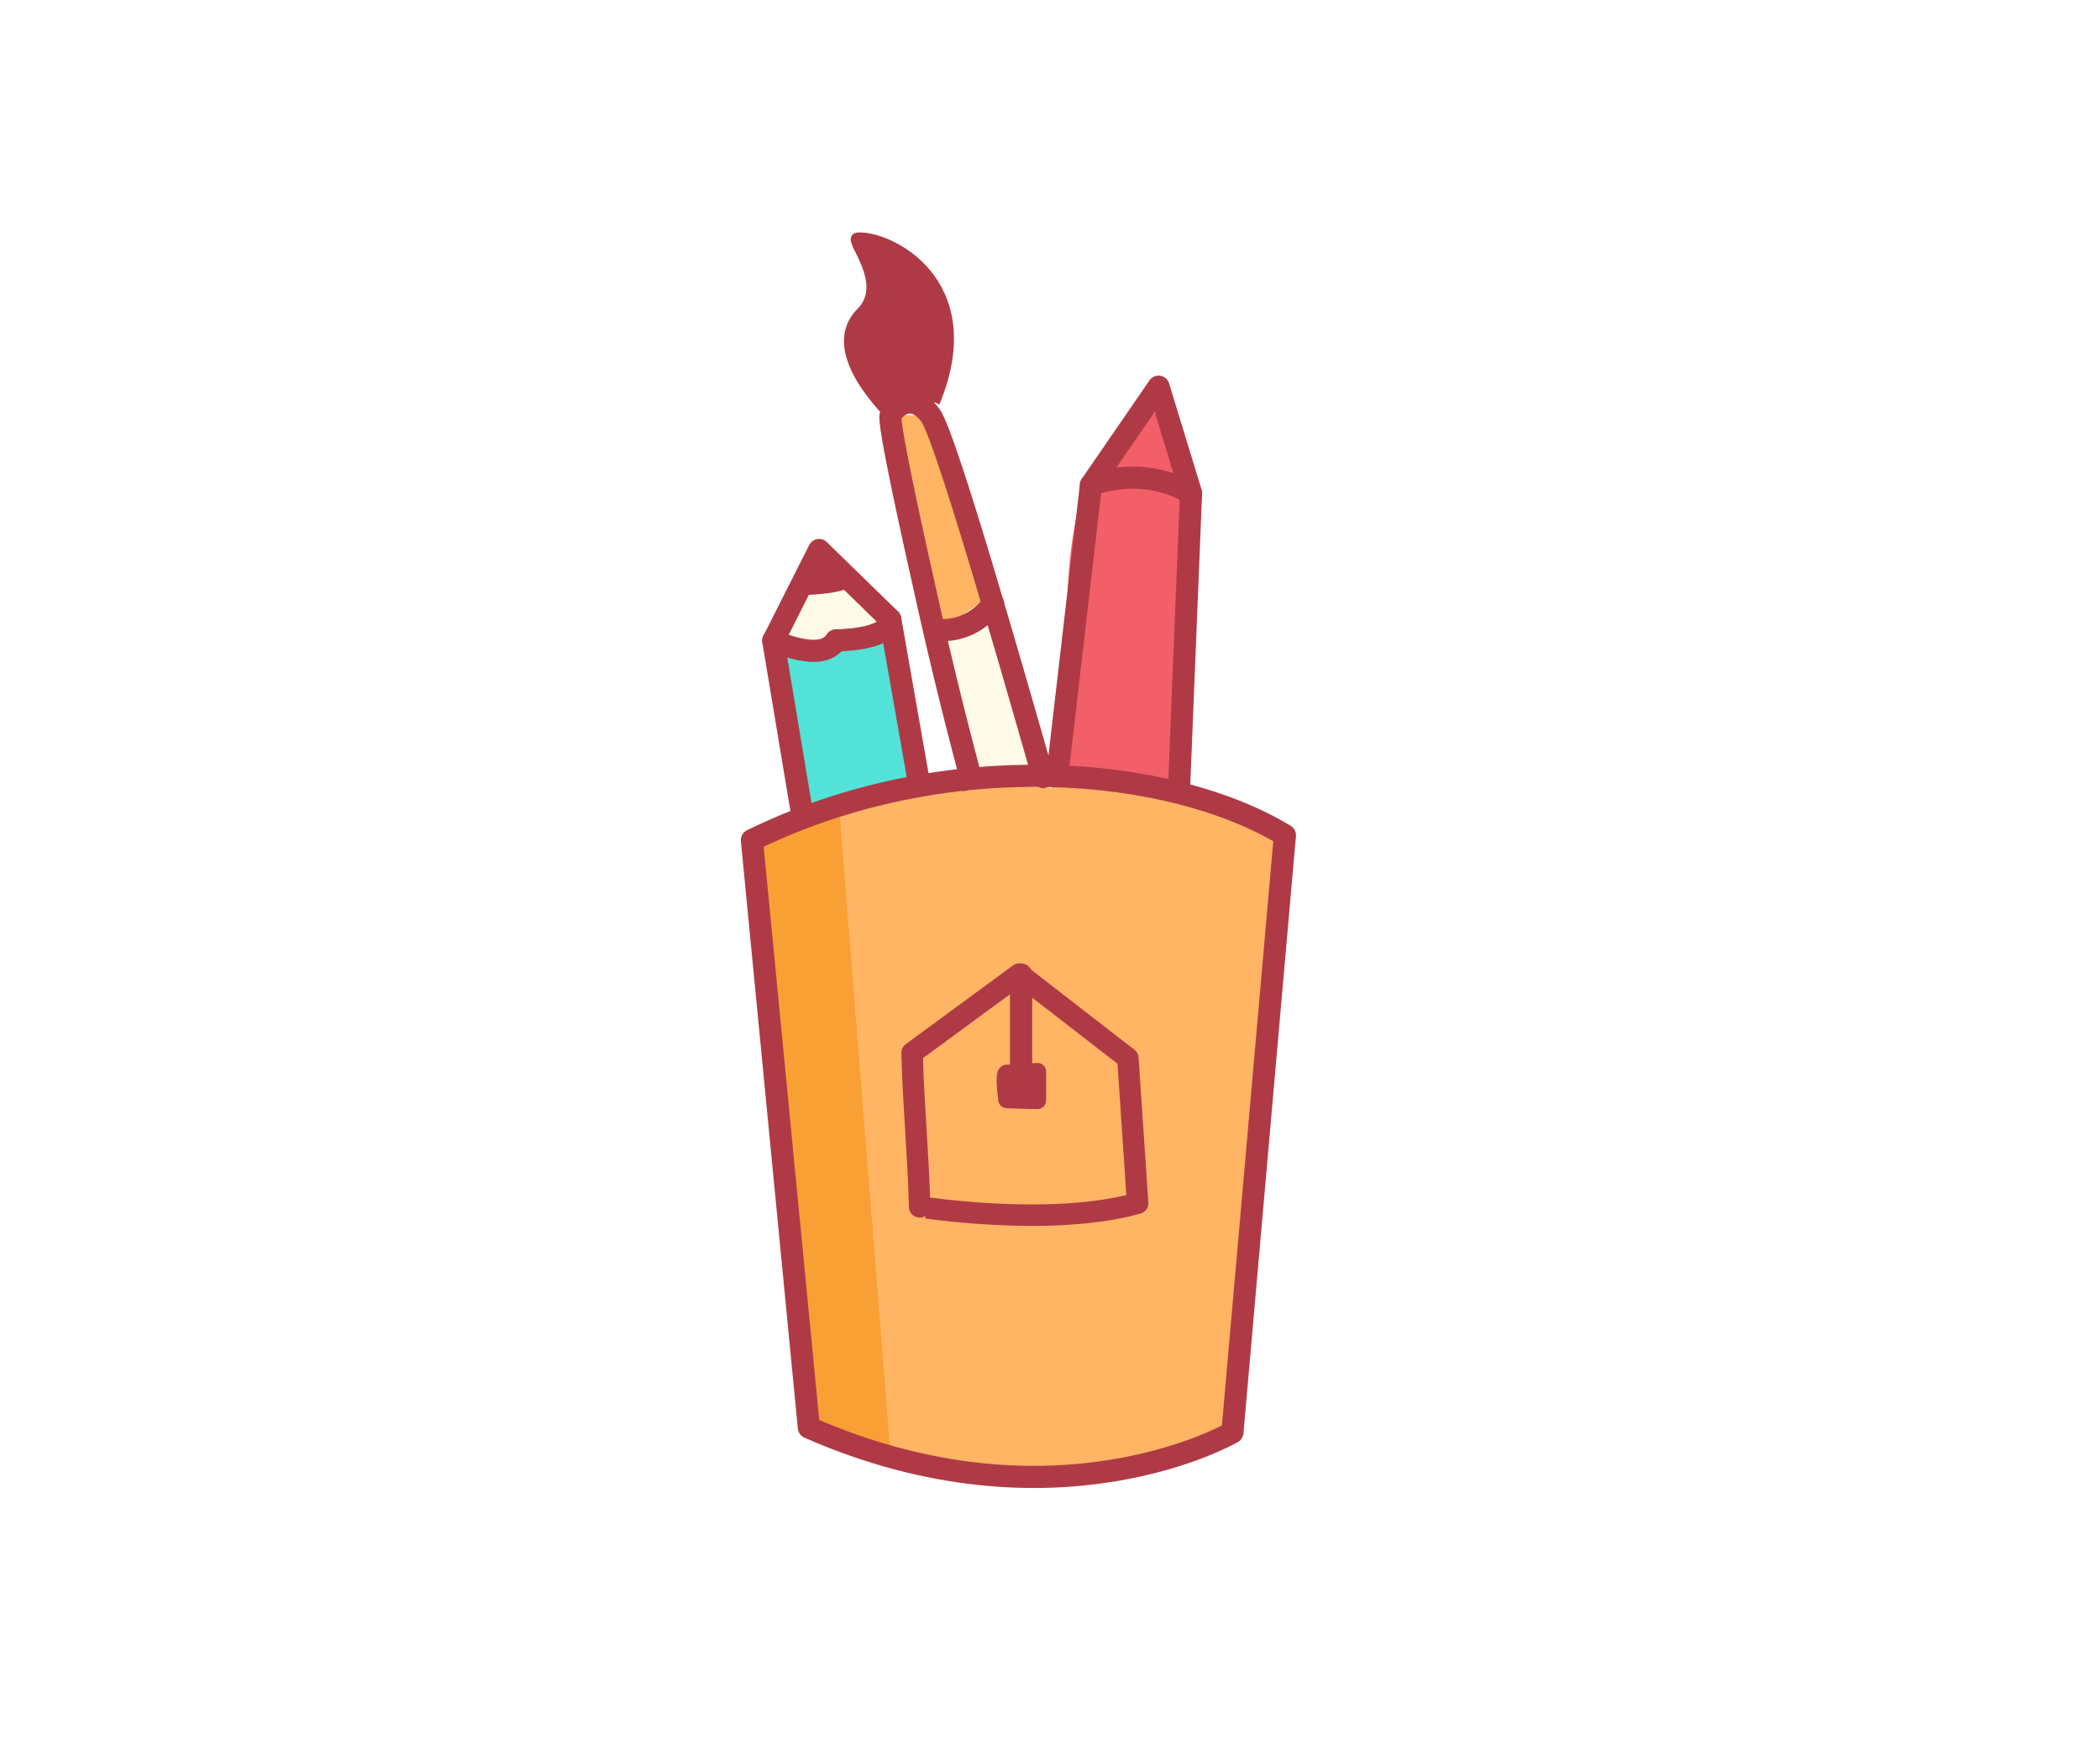
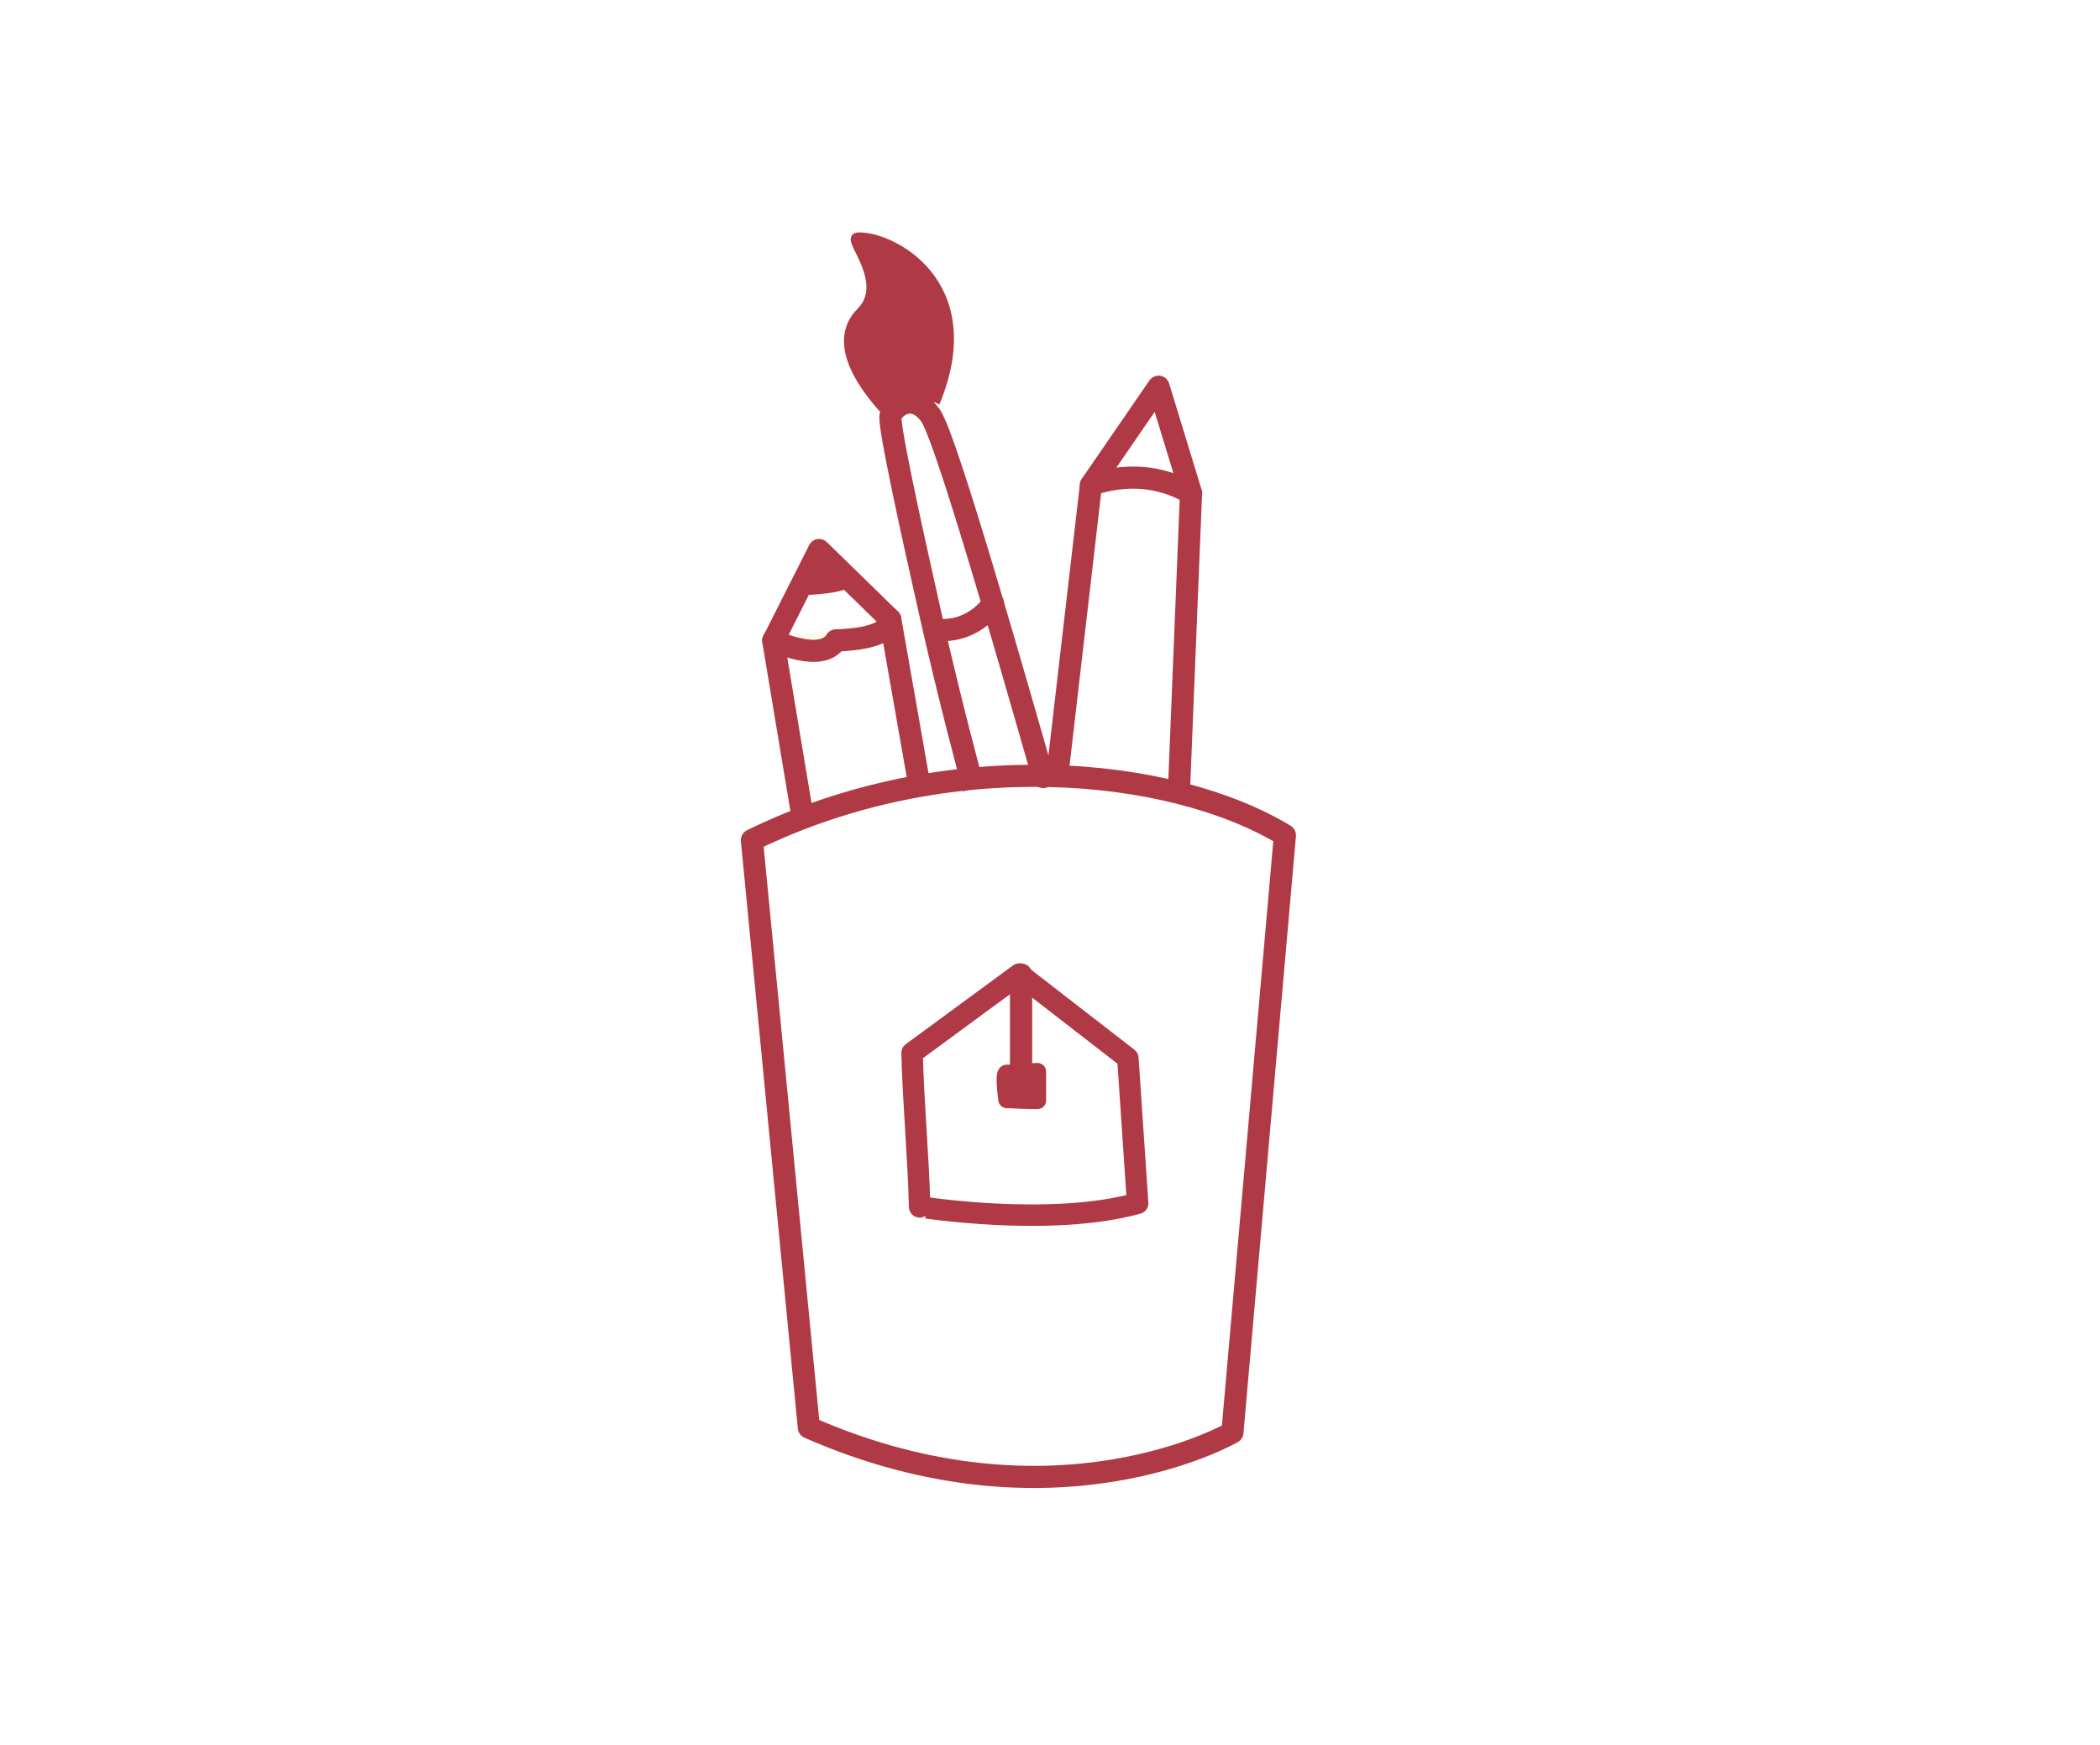
<svg xmlns="http://www.w3.org/2000/svg" version="1.1" id="Layer_1" x="0px" y="0px" width="472px" height="392px" viewBox="0 0 472 392" enable-background="new 0 0 472 392" xml:space="preserve">
-   <g id="Layer_3">
-     <path fill="#FFB564" d="M288.7,187.7c-53.7-32.6-119.8,1-119.8,1s11.6,92.6,11.4,121.4c-0.8,2-1,4.1-0.4,6.3   c-0.2,1.2-0.6,1.7-1,1.7h1.7c1.1,3,2.9,4.3,5.8,5.3c10.9,4,21.5,6.8,33.1,7.7c3.6,0.3,7.1,0.2,10.5-0.2c1.6,1.5,4,2.4,7.1,2.1   c13.2-1.2,28-1.9,38.6-10.3c1.7-1.4,2.7-2.7,3.1-4.7h0.8L288.7,187.7z" />
-     <polygon fill="#52E2D7" points="173.2,146.4 180.5,184 206.6,177.2 200.1,144  " />
-     <path fill="#FFFBE8" d="M222.6,133.8c0,0-17.9-15.6-5.3,39.9c0.6,2.5,19.4,3.4,19.4,3.4L222.6,133.8z" />
-     <path fill="#F9A035" d="M188.6,181.4c0,0-20.6,0-20.6,12.4c0.1,17.2,13.4,105.6,13.1,119.9c-0.2,9.3,19.1,13.6,19.1,13.6" />
-     <path fill="#FFB564" d="M200.2,93.3c0,0,9.7,50.2,11.6,48.4c2-1.8,10.8-7.9,10.8-7.9l-13.5-40.5H200.2z" />
-     <path fill="#FFFBE8" d="M184.1,123.6c0,0-12.9,24.6-10.9,22.8c2-1.8,27-2.4,27-2.4L184.1,123.6z" />
-     <path fill="#F25F68" d="M257.9,92.8c-1.5,2-3,4.1-4.4,6.3c-1.2,1.9-2.9,2.3-4.6,1.9c-1.7,3.4-3.5,6.7-5.7,9.8   c-6.2,22.4-0.7,41.7-8.7,63.8c-1.3,3.5,0.3,0.3,2.2,2.5c5.6-3,31.1,3.5,38.7,4.2c1.7-2.3-9.1-3.3-10.3-6.6c1.4,3.9,0.2-5.2,0.2-6.1   c0.3-2.6,0-5.5,0.3-8.1c0.7-4.6-1.4-6.4-0.8-11c1.9-14.5,3.4-29.4,3-44.1c-2.2-3.9-4.1-7.9-5.6-12.1   C261,92.9,259.4,92.7,257.9,92.8z" />
-   </g>
  <g id="Layer_2">
    <polyline fill="none" stroke="#AF3A46" stroke-width="4.976" stroke-linecap="square" stroke-linejoin="round" stroke-miterlimit="10" points="   238,171.1 245.2,109 260.4,86.9 267.7,110.8 265.1,174.8  " />
    <polyline fill="none" stroke="#AF3A46" stroke-width="4.976" stroke-linecap="square" stroke-linejoin="round" stroke-miterlimit="10" points="   180.2,182.4 173.8,144 184.1,123.6 200.1,139.2 206.6,176.2  " />
    <path fill="none" stroke="#AF3A46" stroke-width="4.976" stroke-linecap="square" stroke-linejoin="round" stroke-miterlimit="10" d="   M218.2,174.8c0,0-4.5-16.5-9-36.4c-4.8-21.3-9.7-43.8-9-45.1c1.3-2.6,5.4-4.8,8.9,0c2,2.7,7.9,21.6,13.5,40.5   c6.3,21.1,12.2,42.3,11.9,40.8" />
    <path fill="#AF3A46" stroke="#AF3A46" stroke-width="2.488" stroke-miterlimit="10" d="M200.2,93.3c-11.6-12.2-10.4-19.2-6.6-23   c6.6-6.6-2.8-16.6-0.9-16.8c6.6-0.6,28.6,9.6,17.3,36.9" />
    <path fill="none" stroke="#AF3A46" stroke-width="4.976" stroke-linecap="round" stroke-linejoin="round" stroke-miterlimit="10" d="   M245.2,109c0,0,11.3-4.8,22.5,1.9" />
    <path fill="#FFFBE8" stroke="#AF3A46" stroke-width="4.976" stroke-linecap="round" stroke-linejoin="round" stroke-miterlimit="10" d="   M200.1,139.2c0,4.7-12.2,4.7-12.2,4.7c-3.2,5.3-14.1,0-14.1,0" />
    <path fill="#AF3A46" d="M190.9,130.3c3.4,3.3-12,3.5-12,3.5l5.1-10.2L190.9,130.3z" />
    <path fill="none" stroke="#AF3A46" stroke-width="4.976" stroke-linecap="round" stroke-linejoin="round" stroke-miterlimit="10" d="   M211.8,141.6c7.7,0,11.4-6,11.4-6" />
    <path fill="none" stroke="#AF3A46" stroke-width="4.976" stroke-linecap="round" stroke-linejoin="round" stroke-miterlimit="10" d="   M169,188.8L169,188.8c43.9-21.5,94.3-16.6,119.8-1.1L277,321.9c0,0-39.9,23.2-95.2-1.1L169,188.8z" />
    <path fill="none" stroke="#AF3A46" stroke-width="4.823" stroke-linecap="round" stroke-linejoin="round" stroke-miterlimit="10" d="   M255.7,270.4l-2.2-32.6l-24.4-18.9L205,236.6c0.3,11.8,1.4,22.8,1.7,34.6C206.6,271.2,236,275.9,255.7,270.4z" />
    <line fill="none" stroke="#AF3A46" stroke-width="5" stroke-linecap="round" stroke-linejoin="round" stroke-miterlimit="10" x1="229.5" y1="219" x2="229.5" y2="246" />
    <path fill="none" stroke="#AF3A46" stroke-width="3.858" stroke-linecap="round" stroke-linejoin="round" stroke-miterlimit="10" d="   M233.2,240.8c-1.5,0-2.9,0.3-6.8,0.4c0,0-1-0.9-0.1,5.9c2.9,0.1,4,0.2,6.9,0.2C233.2,247.4,233.2,242.5,233.2,240.8z" />
  </g>
</svg>
